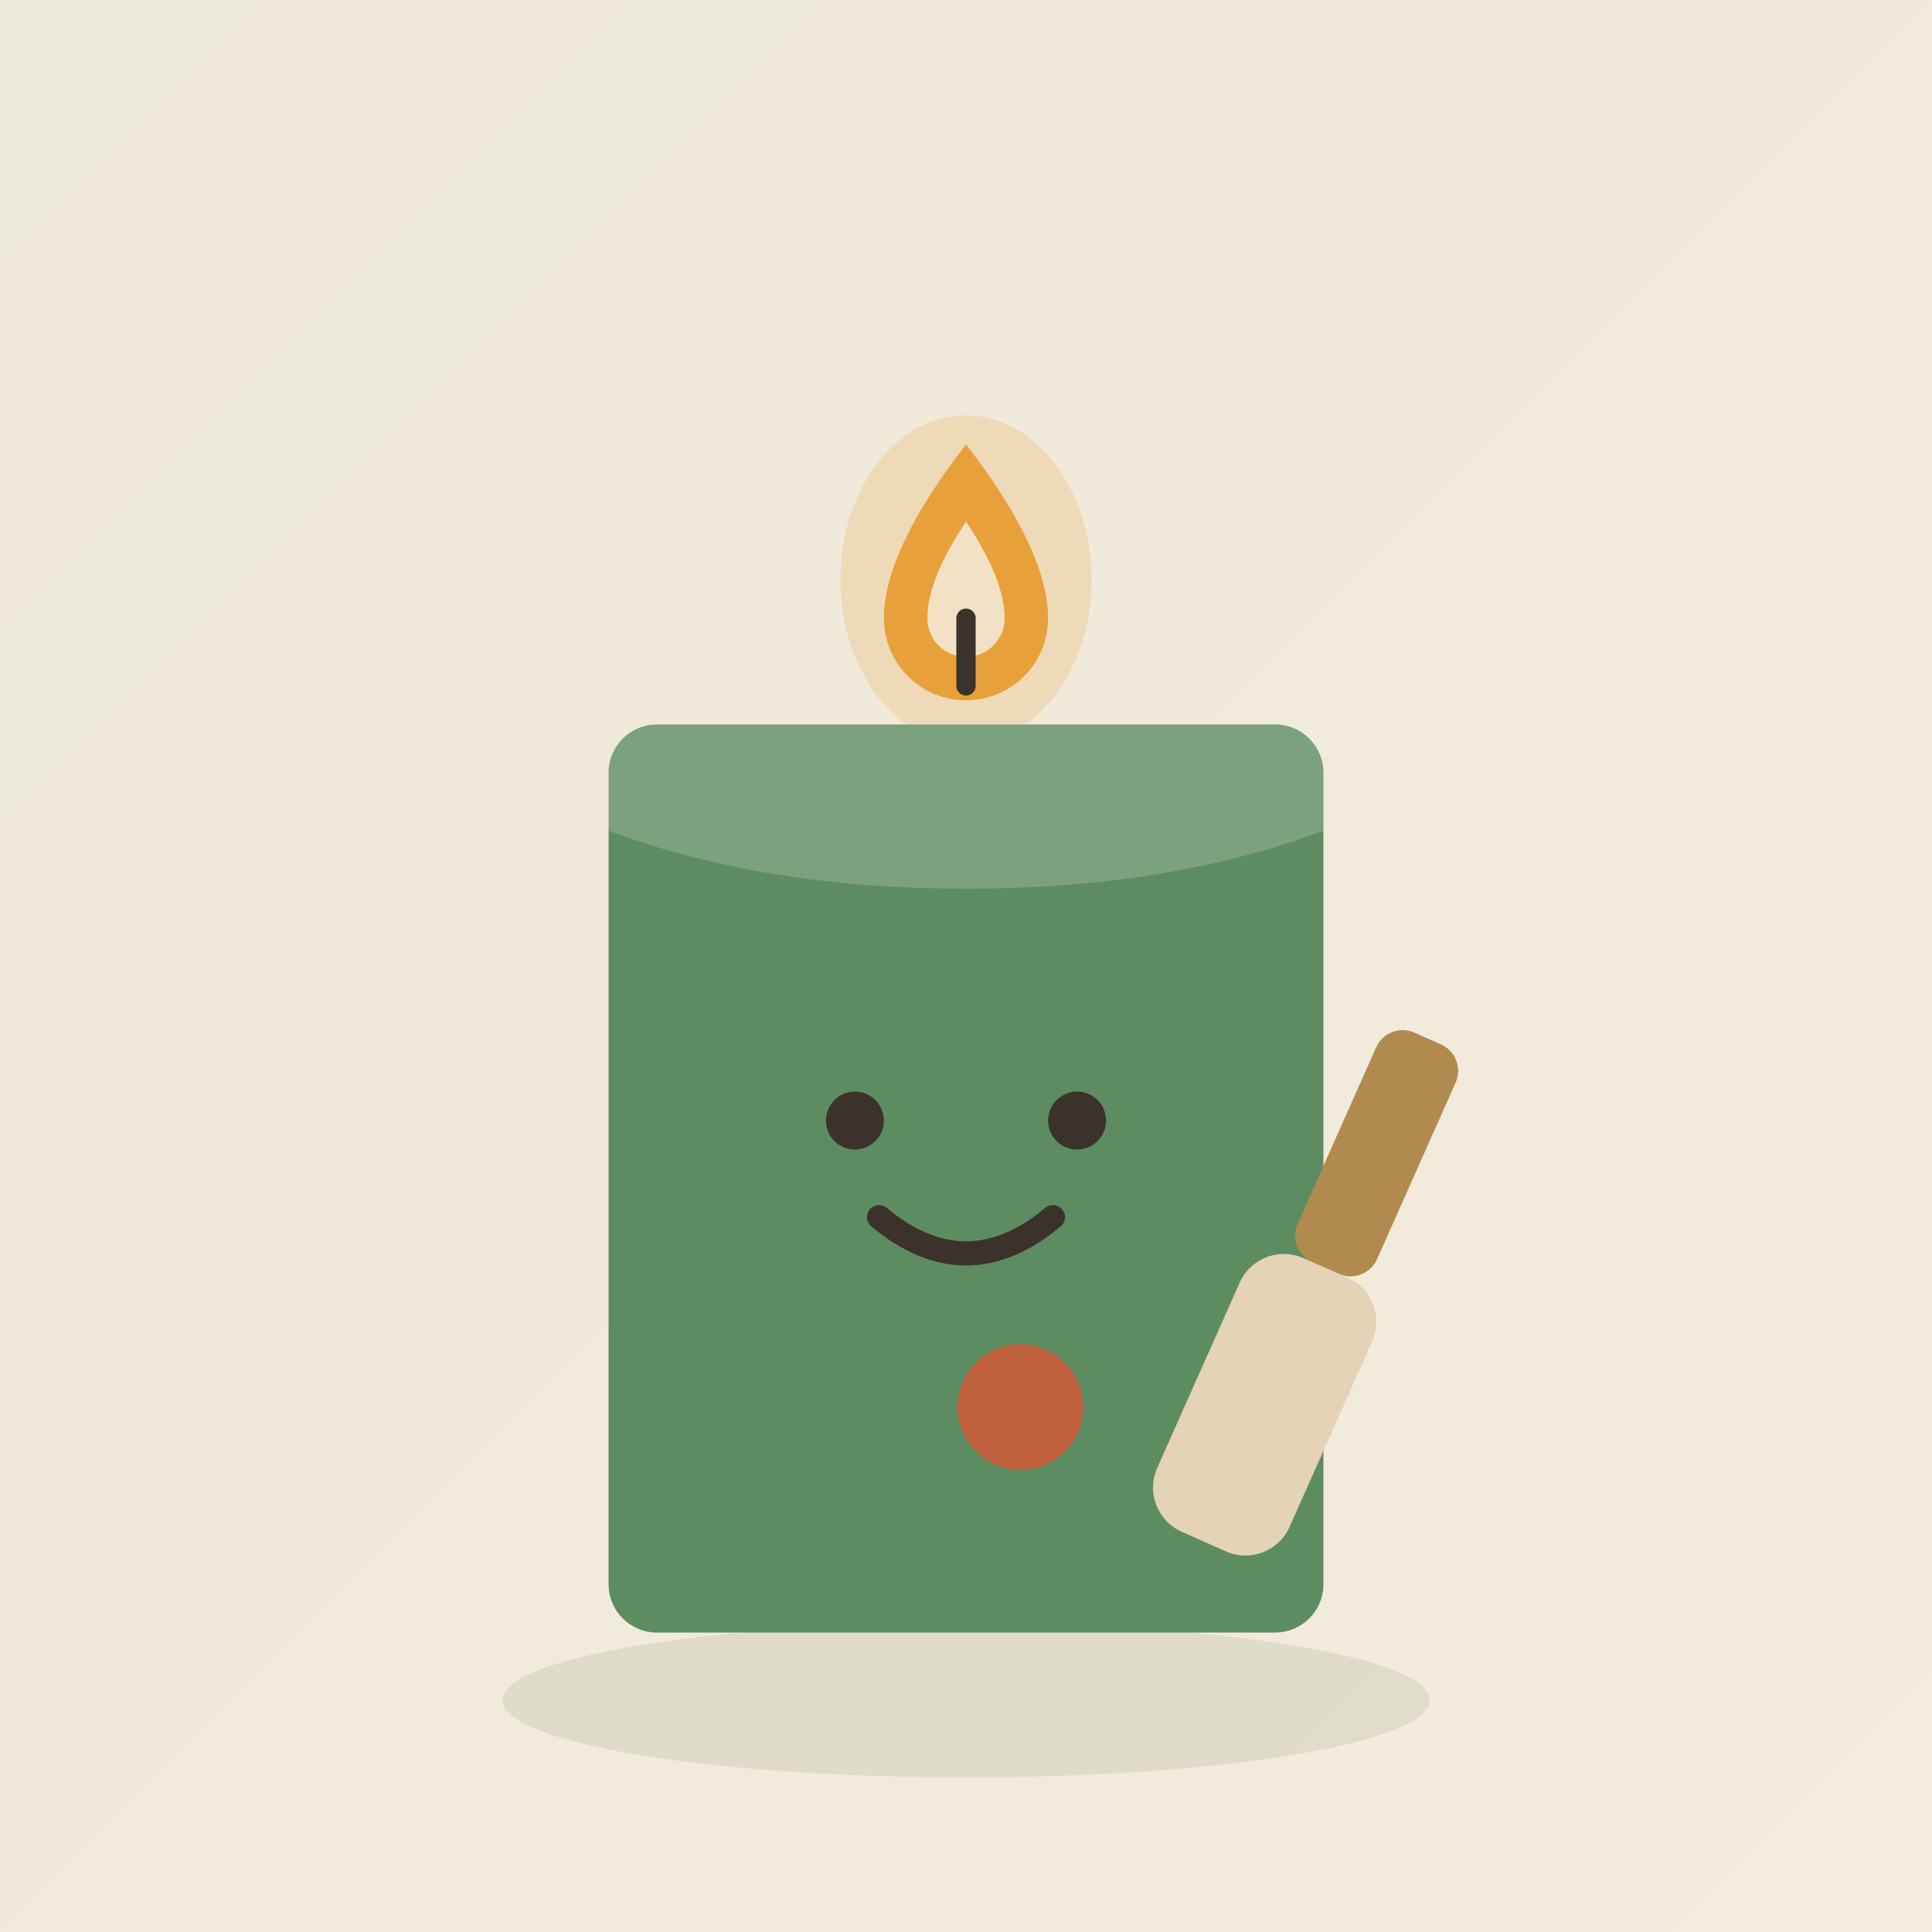
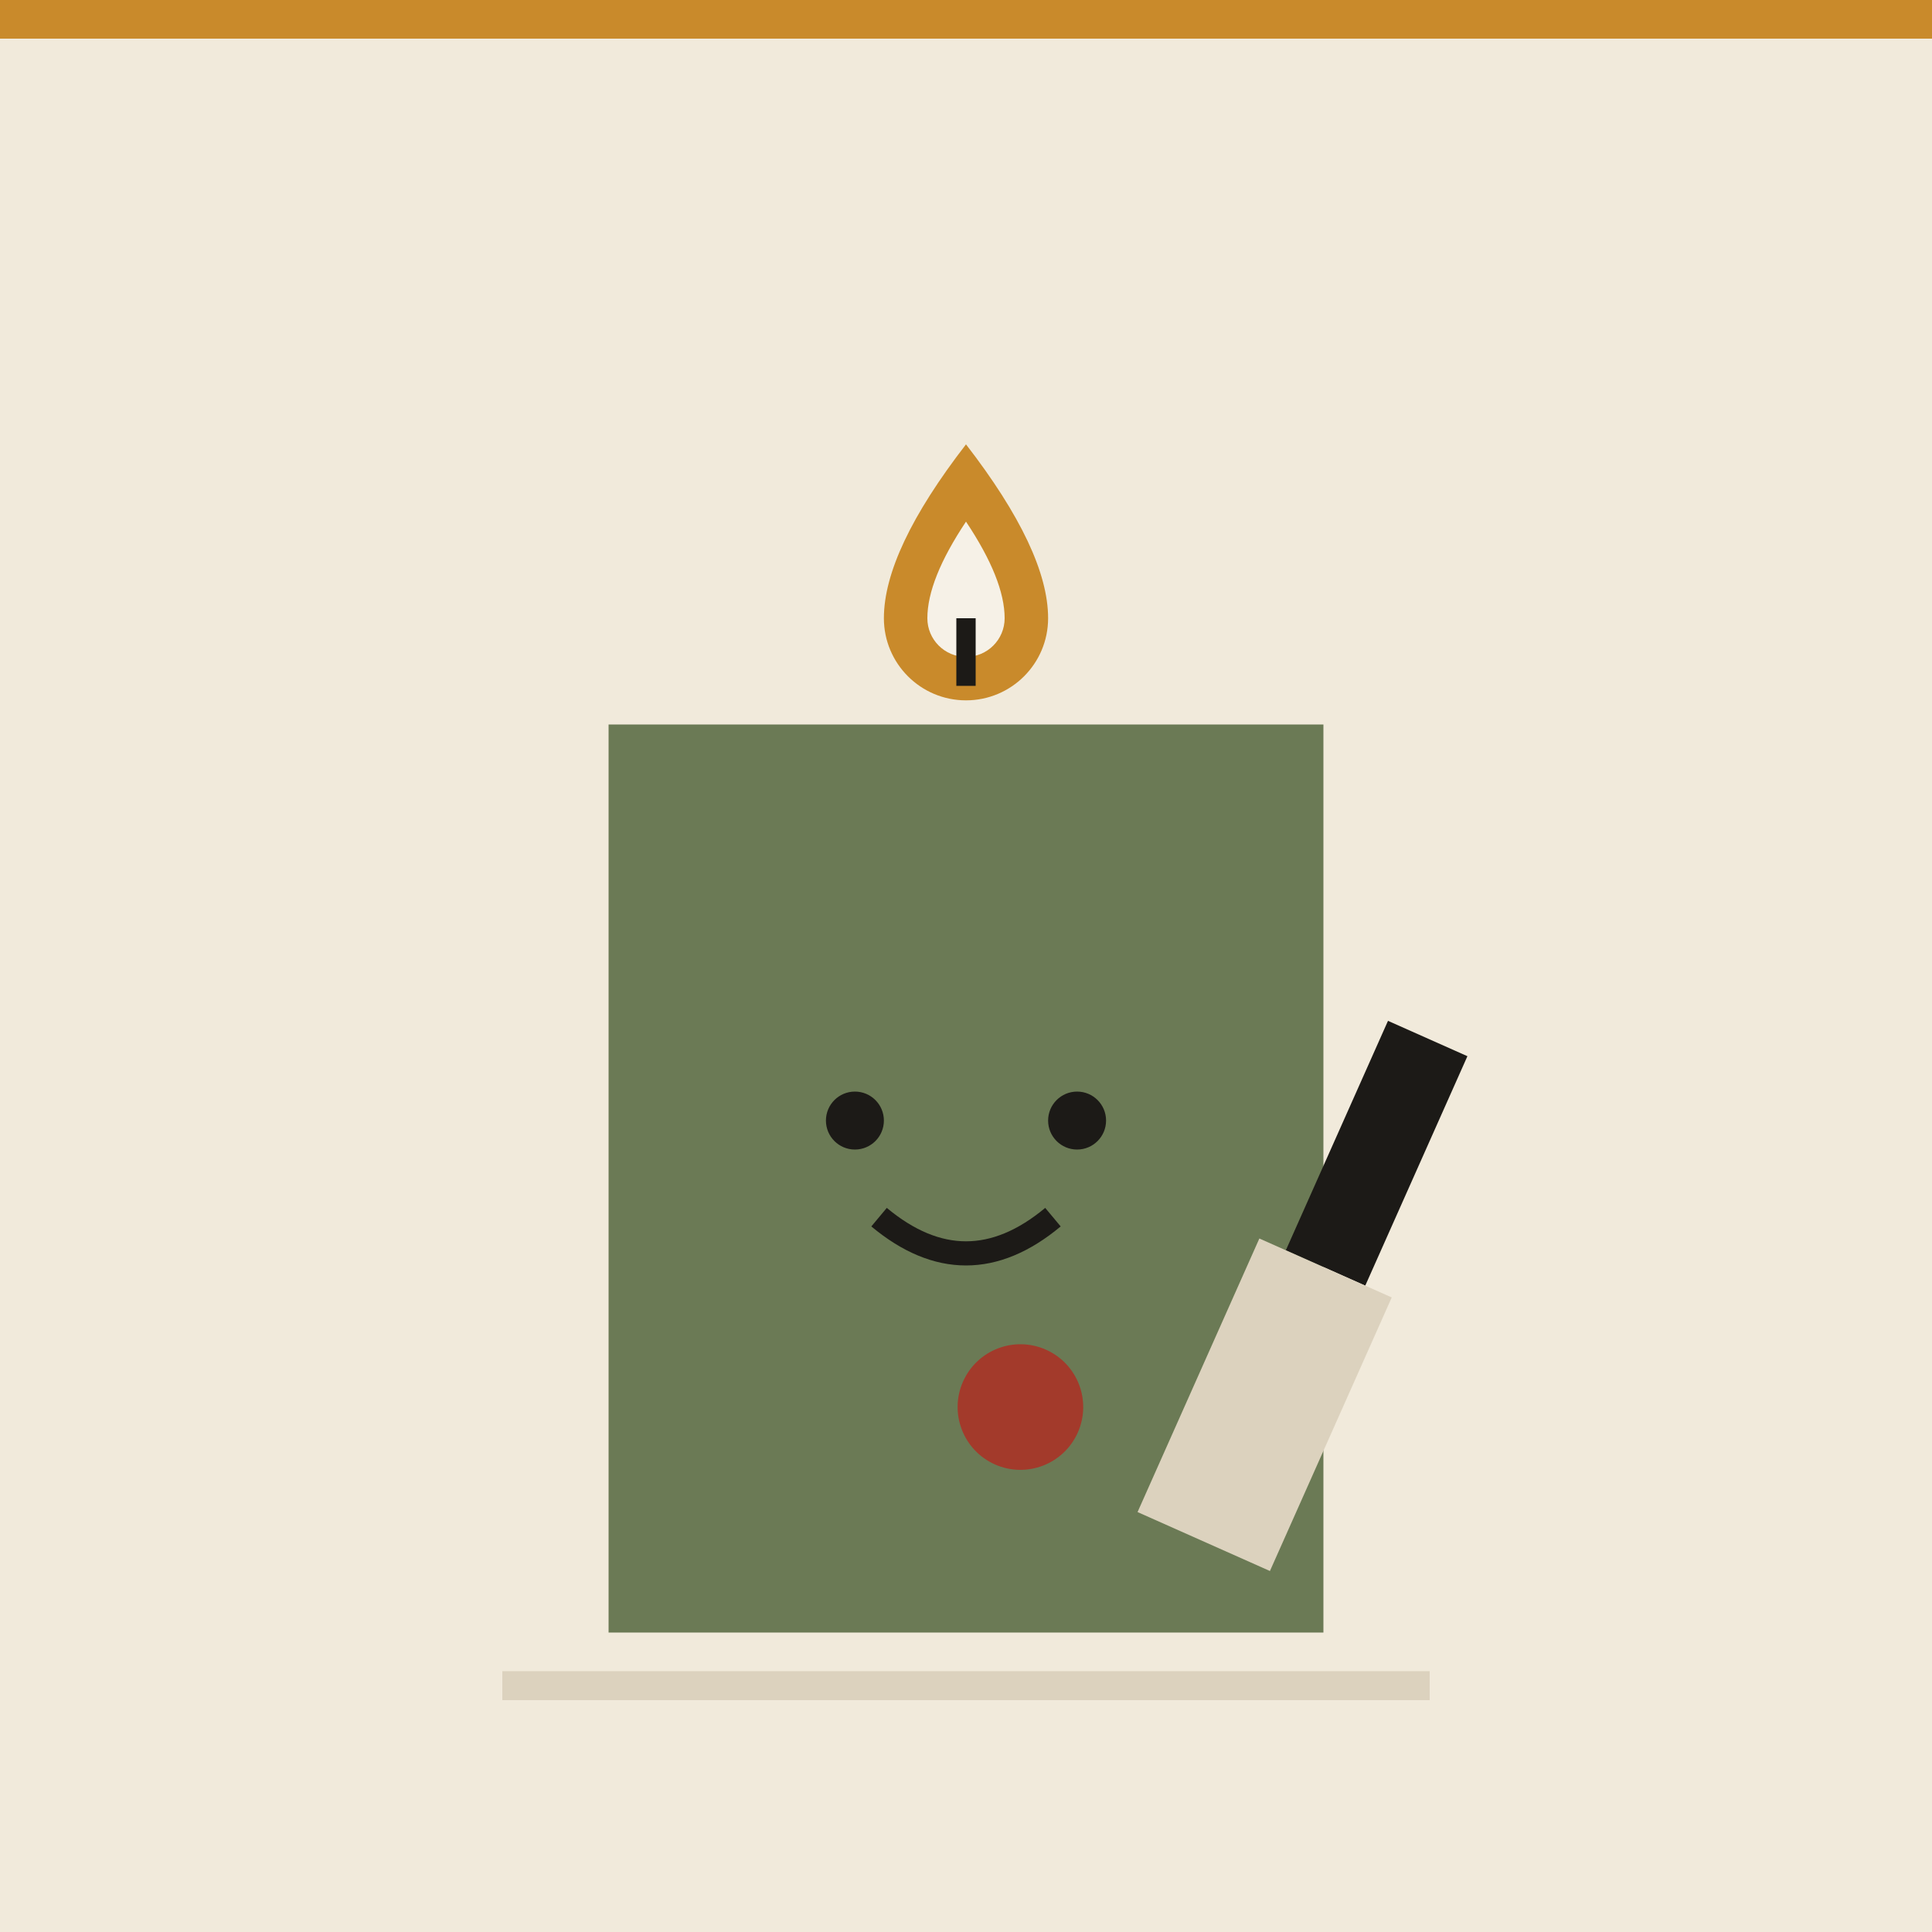
- <svg xmlns="http://www.w3.org/2000/svg" viewBox="0 0 400 400" role="img" aria-label="cricket-fanatic placeholder illustration">
-   <defs>
-     <linearGradient id="bg-cricket-fanatic" x1="0" y1="0" x2="1" y2="1">
-       <stop offset="0" stop-color="#EDE9D9" />
-       <stop offset="1" stop-color="#F4ECDD" />
-     </linearGradient>
-   </defs>
-   <rect width="400" height="400" fill="url(#bg-cricket-fanatic)" />
-   <ellipse cx="200" cy="352" rx="96" ry="16" fill="#8B9A7B" opacity=".18" />
-   <g>
-     <ellipse cx="200" cy="120" rx="26" ry="34" fill="#E8A13A" opacity=".22" />
-     <path d="M200 92 q17 22 17 36 a17 17 0 0 1 -34 0 q0 -14 17 -36 Z" fill="#E8A13A" />
-     <path d="M200 108 q8 12 8 20 a8 8 0 0 1 -16 0 q0 -8 8 -20 Z" fill="#F4ECDD" opacity=".85" />
-   </g>
-   <path d="M200 128 v14" stroke="#3B322C" stroke-width="4" stroke-linecap="round" />
-   <path d="M136 150 h128 a10 10 0 0 1 10 10 v168 a10 10 0 0 1 -10 10 h-128              a10 10 0 0 1 -10 -10 v-168 a10 10 0 0 1 10 -10 Z" fill="#5E8C61" />
-   <path d="M136 150 h128 a10 10 0 0 1 10 10 v12 q-32 12 -74 12 t-74 -12 v-12              a10 10 0 0 1 10 -10 Z" fill="#fff" opacity=".18" />
-   <g fill="#3B322C">
+ <svg xmlns="http://www.w3.org/2000/svg" viewBox="0 0 400 400" role="img" aria-label="cricket-fanatic">
+   <rect width="400" height="400" fill="#F1EADB" />
+   <rect x="0" y="0" width="400" height="8" fill="#C98A2B" />
+   <rect x="104" y="346" width="192" height="6" fill="#DCD2BE" />
+   <path d="M200 92 q17 22 17 36 a17 17 0 0 1 -34 0 q0 -14 17 -36 Z" fill="#C98A2B" />
+   <path d="M200 108 q8 12 8 20 a8 8 0 0 1 -16 0 q0 -8 8 -20 Z" fill="#F6F1E7" />
+   <path d="M200 128 v14" stroke="#1C1A17" stroke-width="4" />
+   <rect x="126" y="150" width="148" height="188" fill="#6B7A55" />
+   <g fill="#1C1A17">
    <circle cx="177" cy="232" r="6" />
    <circle cx="223" cy="232" r="6" />
  </g>
-   <path d="M182 252 q18 15 36 0" stroke="#3B322C" stroke-width="5" fill="none" stroke-linecap="round" />
+   <path d="M182 252 q18 15 36 0" stroke="#1C1A17" stroke-width="5" fill="none" />
  <g transform="translate(272 268) rotate(24)">
-     <rect x="-9" y="-58" width="18" height="52" rx="6" fill="#B08A4F" />
-     <rect x="-15" y="-6" width="30" height="62" rx="10" fill="#E4D3B4" />
-     <circle cx="-46" cy="46" r="13" fill="#C0603D" />
+     <rect x="-9" y="-58" width="18" height="52" fill="#1C1A17" />
+     <rect x="-15" y="-6" width="30" height="62" fill="#DCD2BE" />
+     <circle cx="-46" cy="46" r="13" fill="#A33A2B" />
  </g>
</svg>
